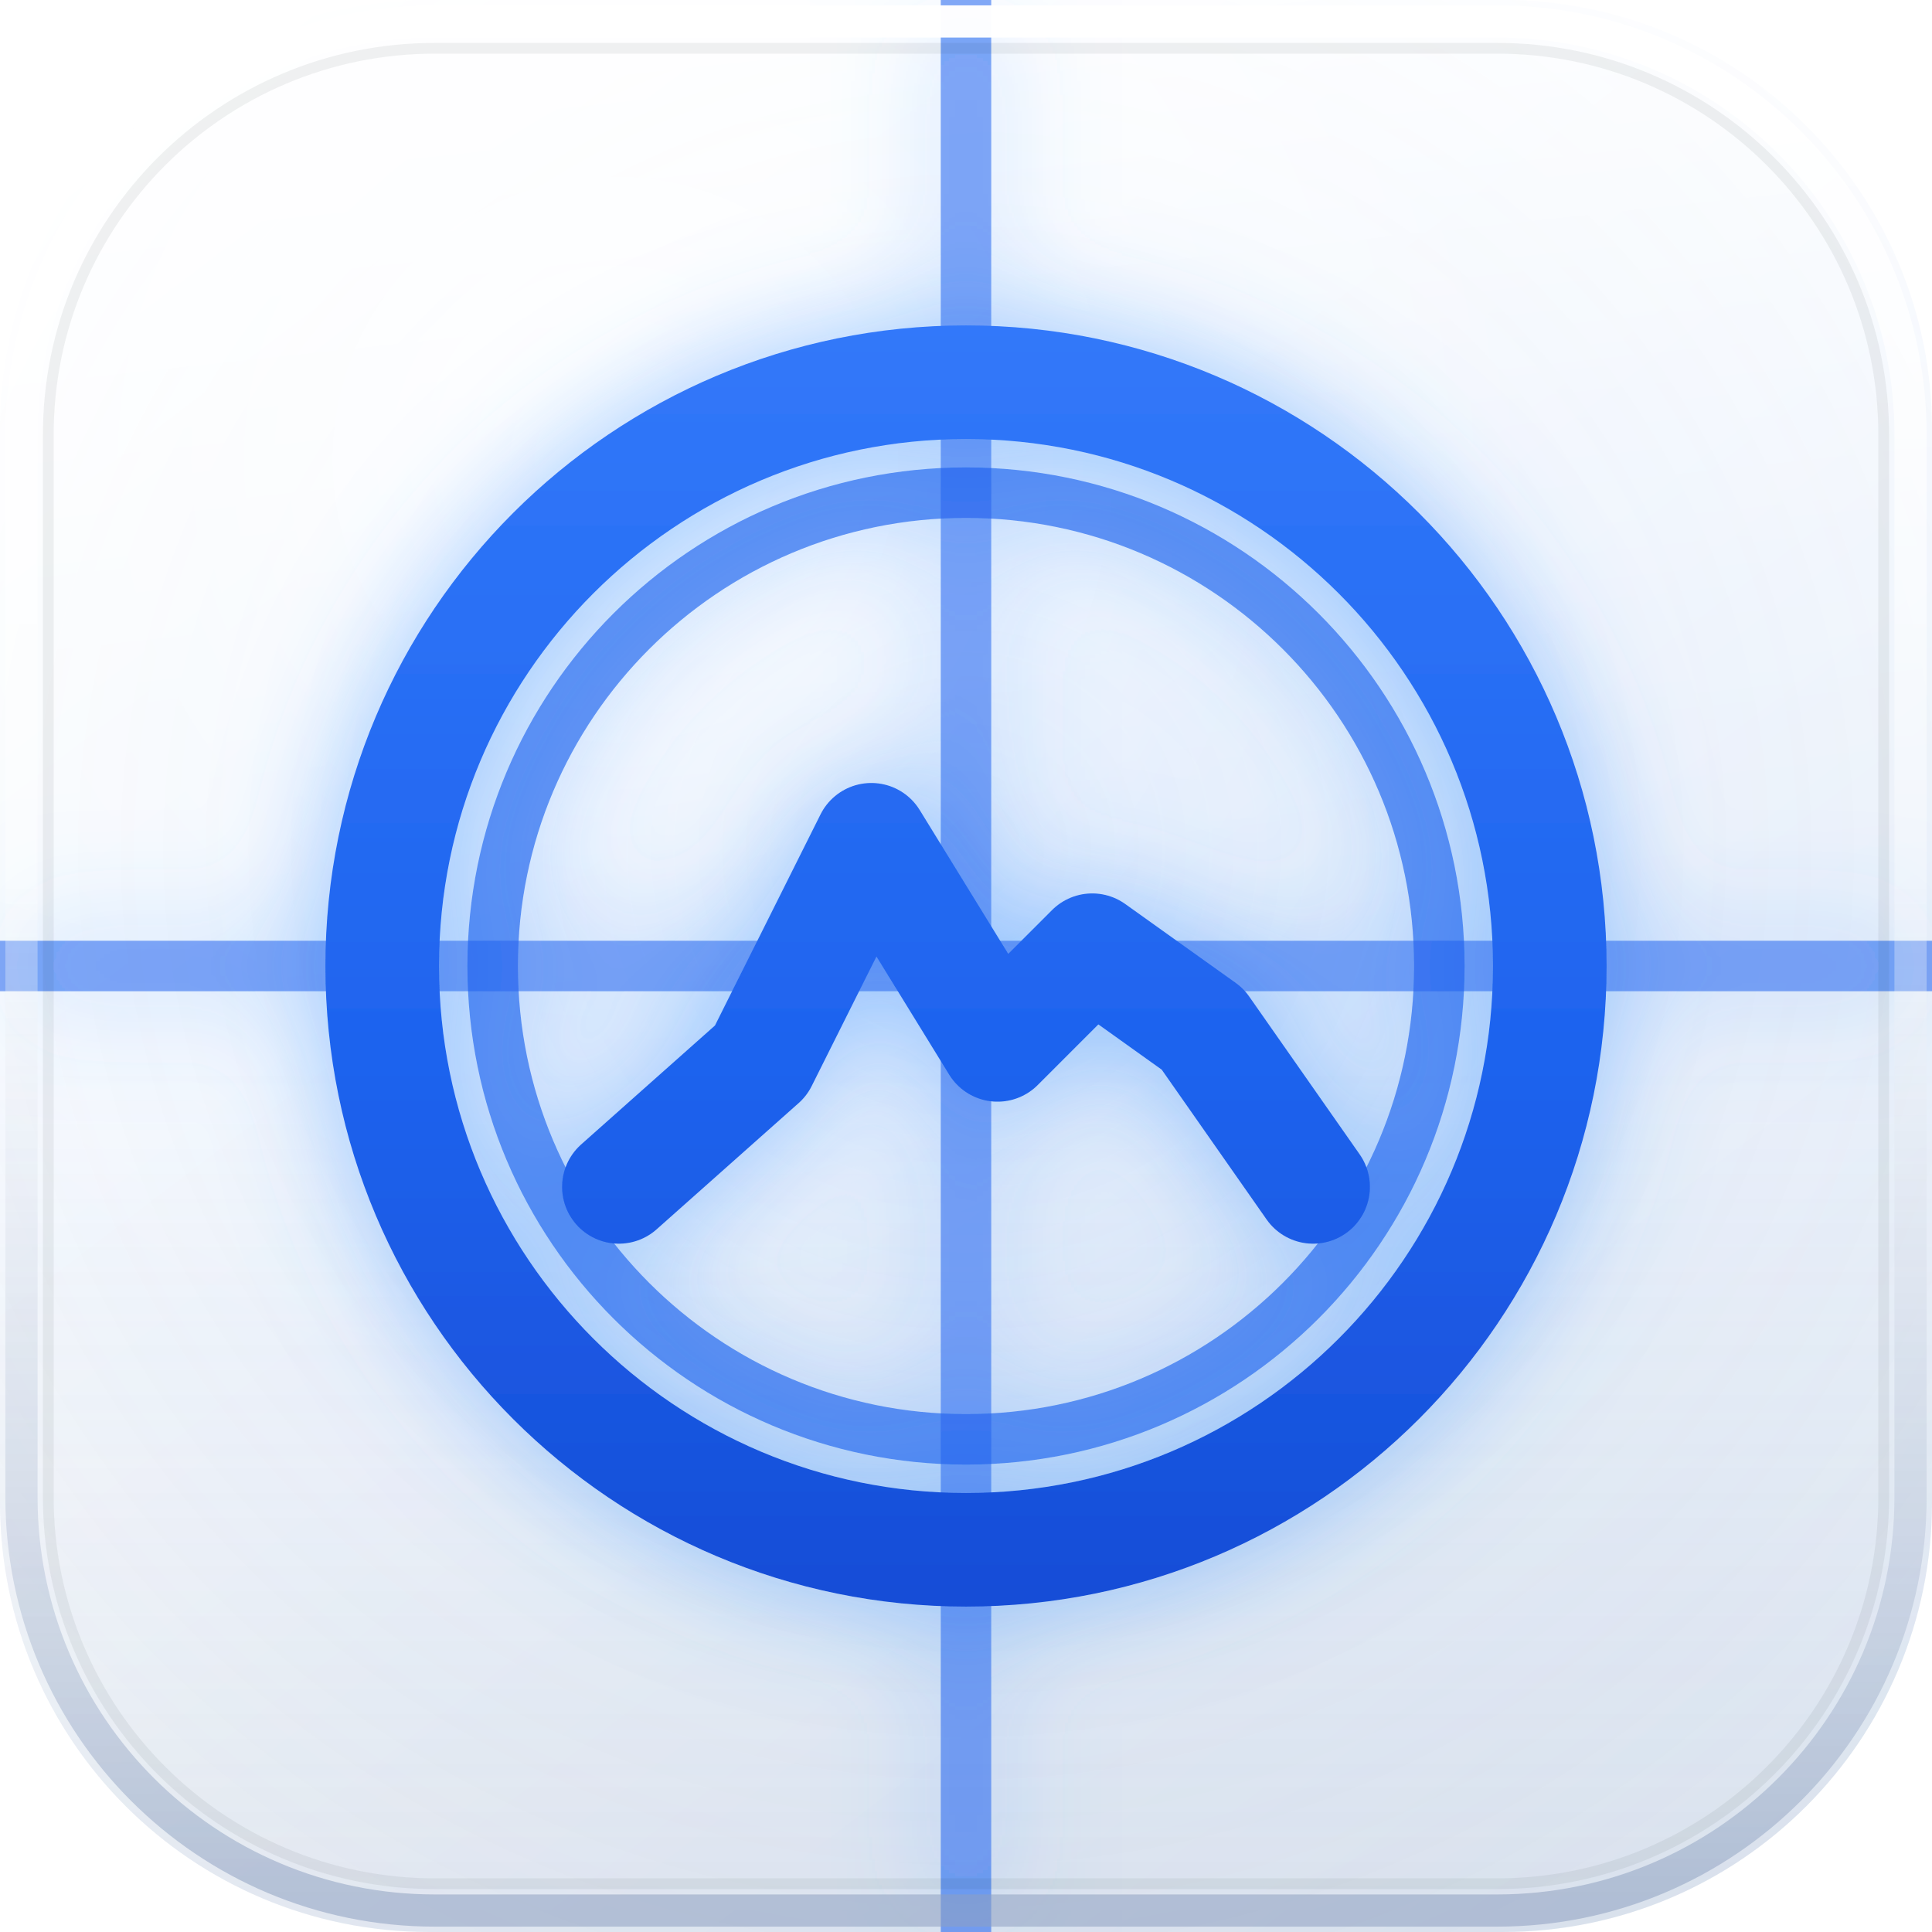
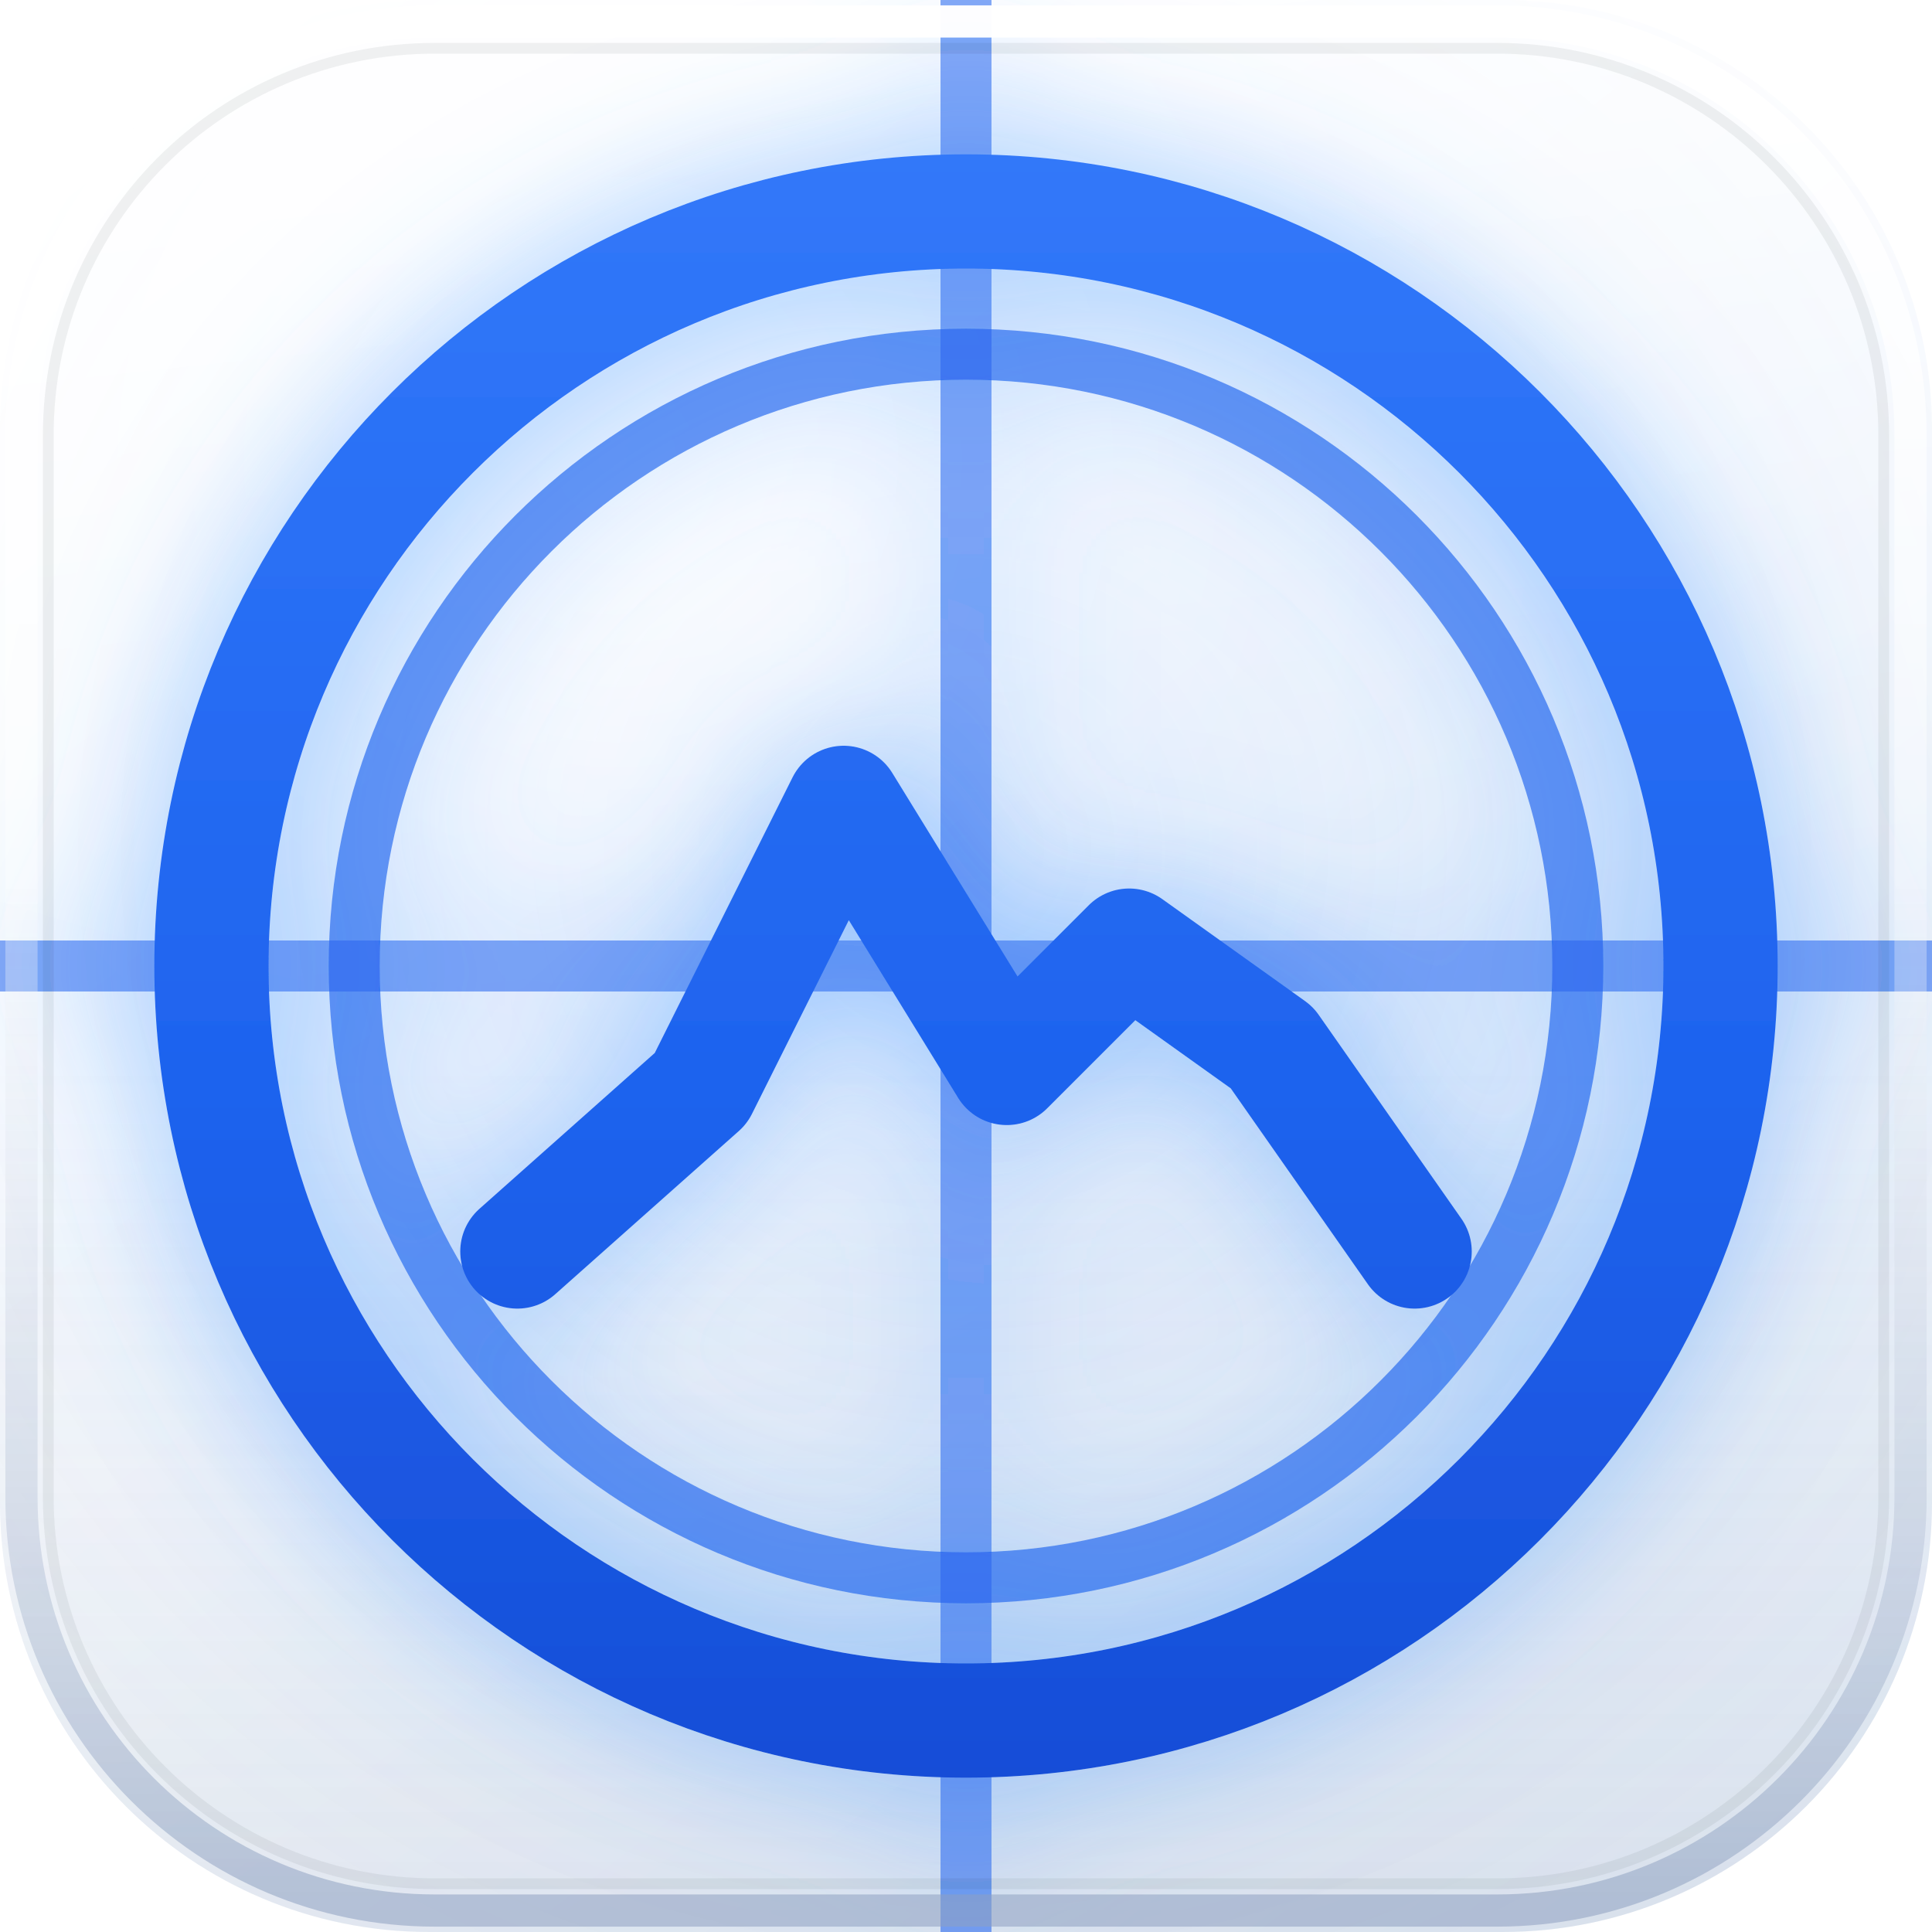
<svg xmlns="http://www.w3.org/2000/svg" viewBox="0 0 180 180">
  <defs>
    <linearGradient id="base" x1="0.12" y1="0" x2="0.88" y2="1">
      <stop offset="0" stop-color="#FFFFFF" />
      <stop offset="0.5" stop-color="#F6F9FD" />
      <stop offset="1" stop-color="#E7EEF7" />
    </linearGradient>
    <radialGradient id="glowbg" cx="0.5" cy="0.44" r="0.62">
      <stop offset="0" stop-color="#3B82F6" stop-opacity="0.16" />
      <stop offset="0.55" stop-color="#3B82F6" stop-opacity="0.05" />
      <stop offset="1" stop-color="#3B82F6" stop-opacity="0" />
    </radialGradient>
    <radialGradient id="spec" cx="0.32" cy="0.24" r="0.5">
      <stop offset="0" stop-color="#ffffff" stop-opacity="0.9" />
      <stop offset="0.45" stop-color="#ffffff" stop-opacity="0.28" />
      <stop offset="1" stop-color="#ffffff" stop-opacity="0" />
    </radialGradient>
    <linearGradient id="sheen" x1="0" y1="0" x2="0.2" y2="1">
      <stop offset="0" stop-color="#ffffff" stop-opacity="0.9" />
      <stop offset="0.55" stop-color="#ffffff" stop-opacity="0.28" />
      <stop offset="1" stop-color="#ffffff" stop-opacity="0" />
    </linearGradient>
    <linearGradient id="shade" x1="0" y1="0.55" x2="0" y2="1">
      <stop offset="0" stop-color="#8FA0BC" stop-opacity="0" />
      <stop offset="1" stop-color="#7C8DAA" stop-opacity="0.14" />
    </linearGradient>
    <linearGradient id="mark" x1="0" y1="-62" x2="0" y2="62" gradientUnits="userSpaceOnUse">
      <stop offset="0" stop-color="#3B82FF" />
      <stop offset="0.55" stop-color="#1E63EE" />
      <stop offset="1" stop-color="#123FC8" />
    </linearGradient>
    <filter id="markglow" x="-60%" y="-60%" width="220%" height="220%">
      <feDropShadow dx="0" dy="0" stdDeviation="3.6" flood-color="#4E9BFF" flood-opacity="0.55" />
    </filter>
    <linearGradient id="rim" x1="0" y1="0" x2="0" y2="1">
      <stop offset="0" stop-color="#ffffff" stop-opacity="0.98" />
      <stop offset="0.45" stop-color="#ffffff" stop-opacity="0.30" />
      <stop offset="1" stop-color="#8DA0C0" stop-opacity="0.55" />
    </linearGradient>
  </defs>
  <rect x="0" y="0" width="180" height="180" rx="40" fill="url(#base)" />
  <rect x="0" y="0" width="180" height="180" rx="40" fill="url(#shade)" />
  <rect x="0" y="0" width="180" height="180" rx="40" fill="url(#glowbg)" />
  <path d="M0 40 Q0 0 40 0 L140 0 Q180 0 180 40 L180 84 Q90 112 0 84 Z" fill="url(#sheen)" />
  <rect x="0" y="0" width="180" height="180" rx="40" fill="url(#spec)" />
-   <g transform="translate(90 90) scale(1.47)" stroke="url(#mark)" fill="none" stroke-linecap="round" stroke-linejoin="round" filter="url(#markglow)">
-     <line x1="0" y1="-62" x2="0" y2="62" stroke-width="3.2" opacity="0.55" stroke="#1E63EE" />
-     <line x1="-62" y1="0" x2="62" y2="0" stroke-width="3.2" opacity="0.55" stroke="#1E63EE" />
-     <circle cx="0" cy="0" r="37" stroke-width="7.2" />
-     <circle cx="0" cy="0" r="30" stroke-width="3.2" opacity="0.66" stroke="#1E63EE" />
-     <path d="M-22 14 L-13 6 L-6 -8 L2 5 L8 -1 L15 4 L22 14" stroke-width="7.2" />
+   <g transform="translate(90 90) scale(1.9)" stroke="url(#mark)" fill="none" stroke-linecap="round" stroke-linejoin="round" filter="url(#markglow)">
+     <line x1="0" y1="-62" x2="0" y2="62" stroke-width="2.5" opacity="0.55" stroke="#1E63EE" />
+     <line x1="-62" y1="0" x2="62" y2="0" stroke-width="2.5" opacity="0.55" stroke="#1E63EE" />
+     <circle cx="0" cy="0" r="37" stroke-width="5.6" />
+     <circle cx="0" cy="0" r="30" stroke-width="2.5" opacity="0.66" stroke="#1E63EE" />
+     <path d="M-22 14 L-13 6 L-6 -8 L2 5 L8 -1 L15 4 L22 14" stroke-width="5.6" />
  </g>
  <rect x="2" y="2" width="176" height="176" rx="38.5" fill="none" stroke="url(#rim)" stroke-width="3" />
  <rect x="4.5" y="4.5" width="171" height="171" rx="36" fill="none" stroke="#0F1721" stroke-opacity="0.06" stroke-width="1" />
</svg>
